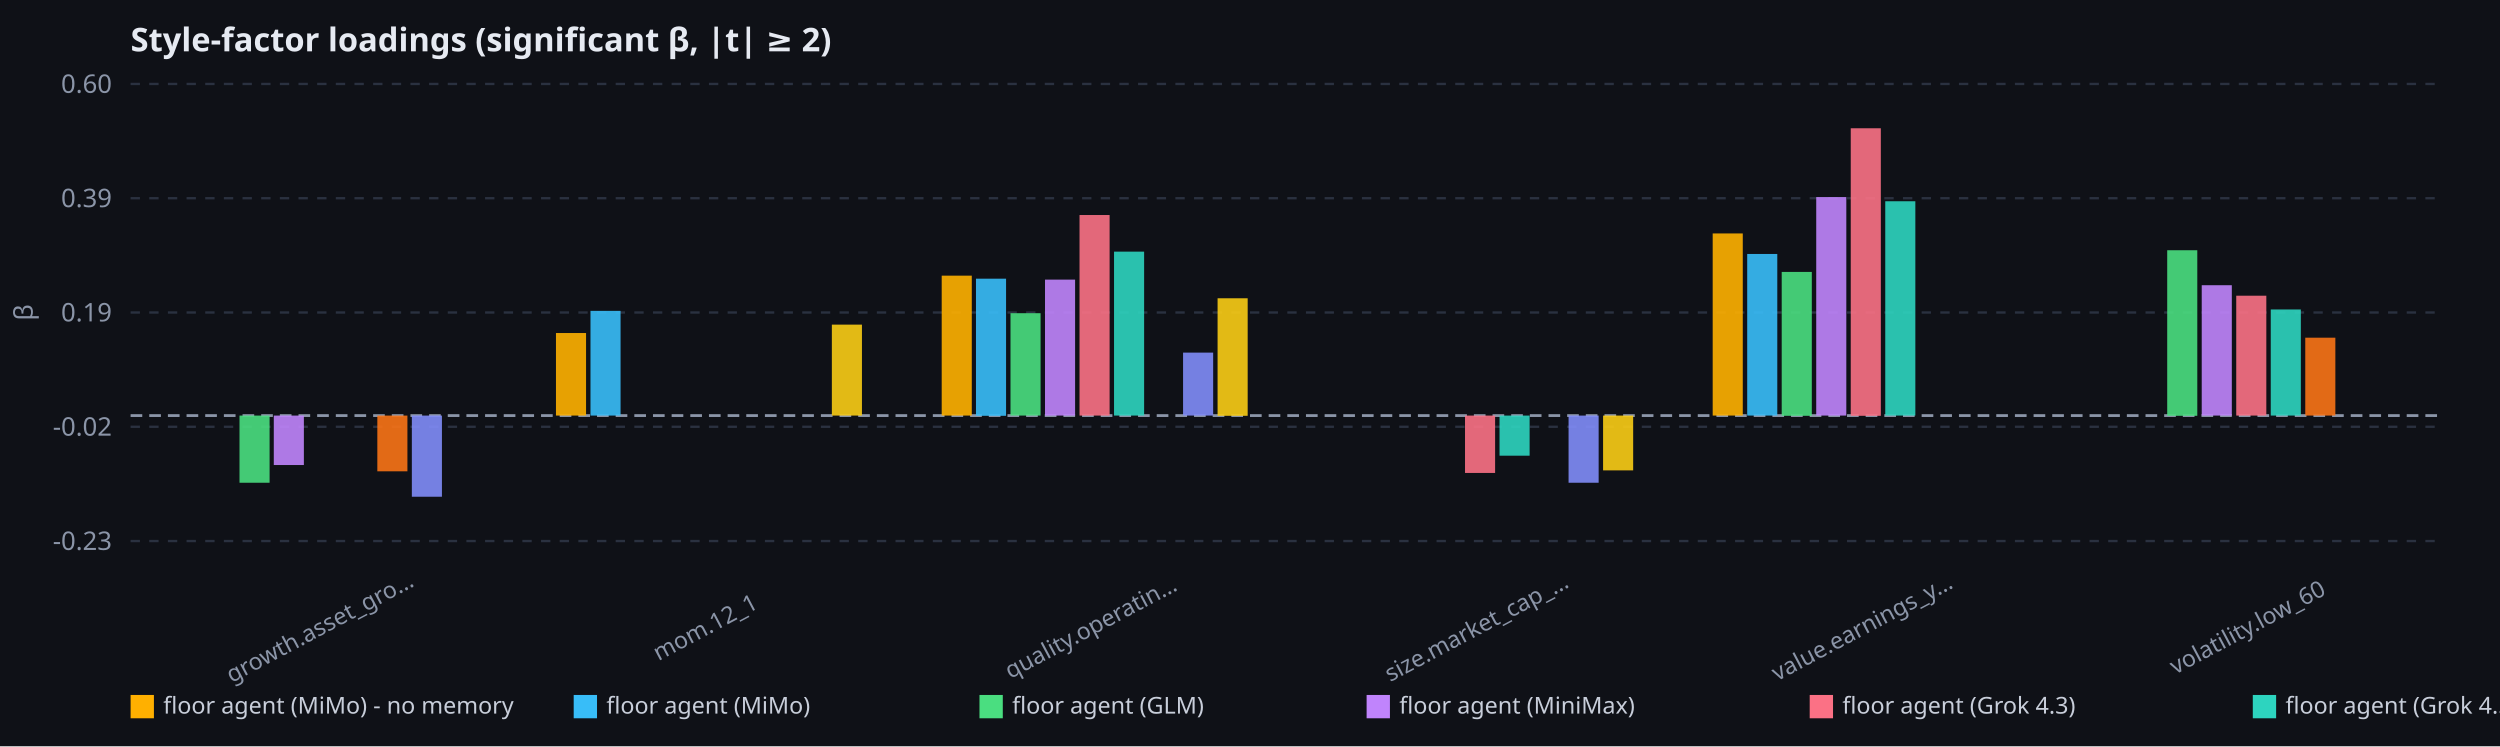
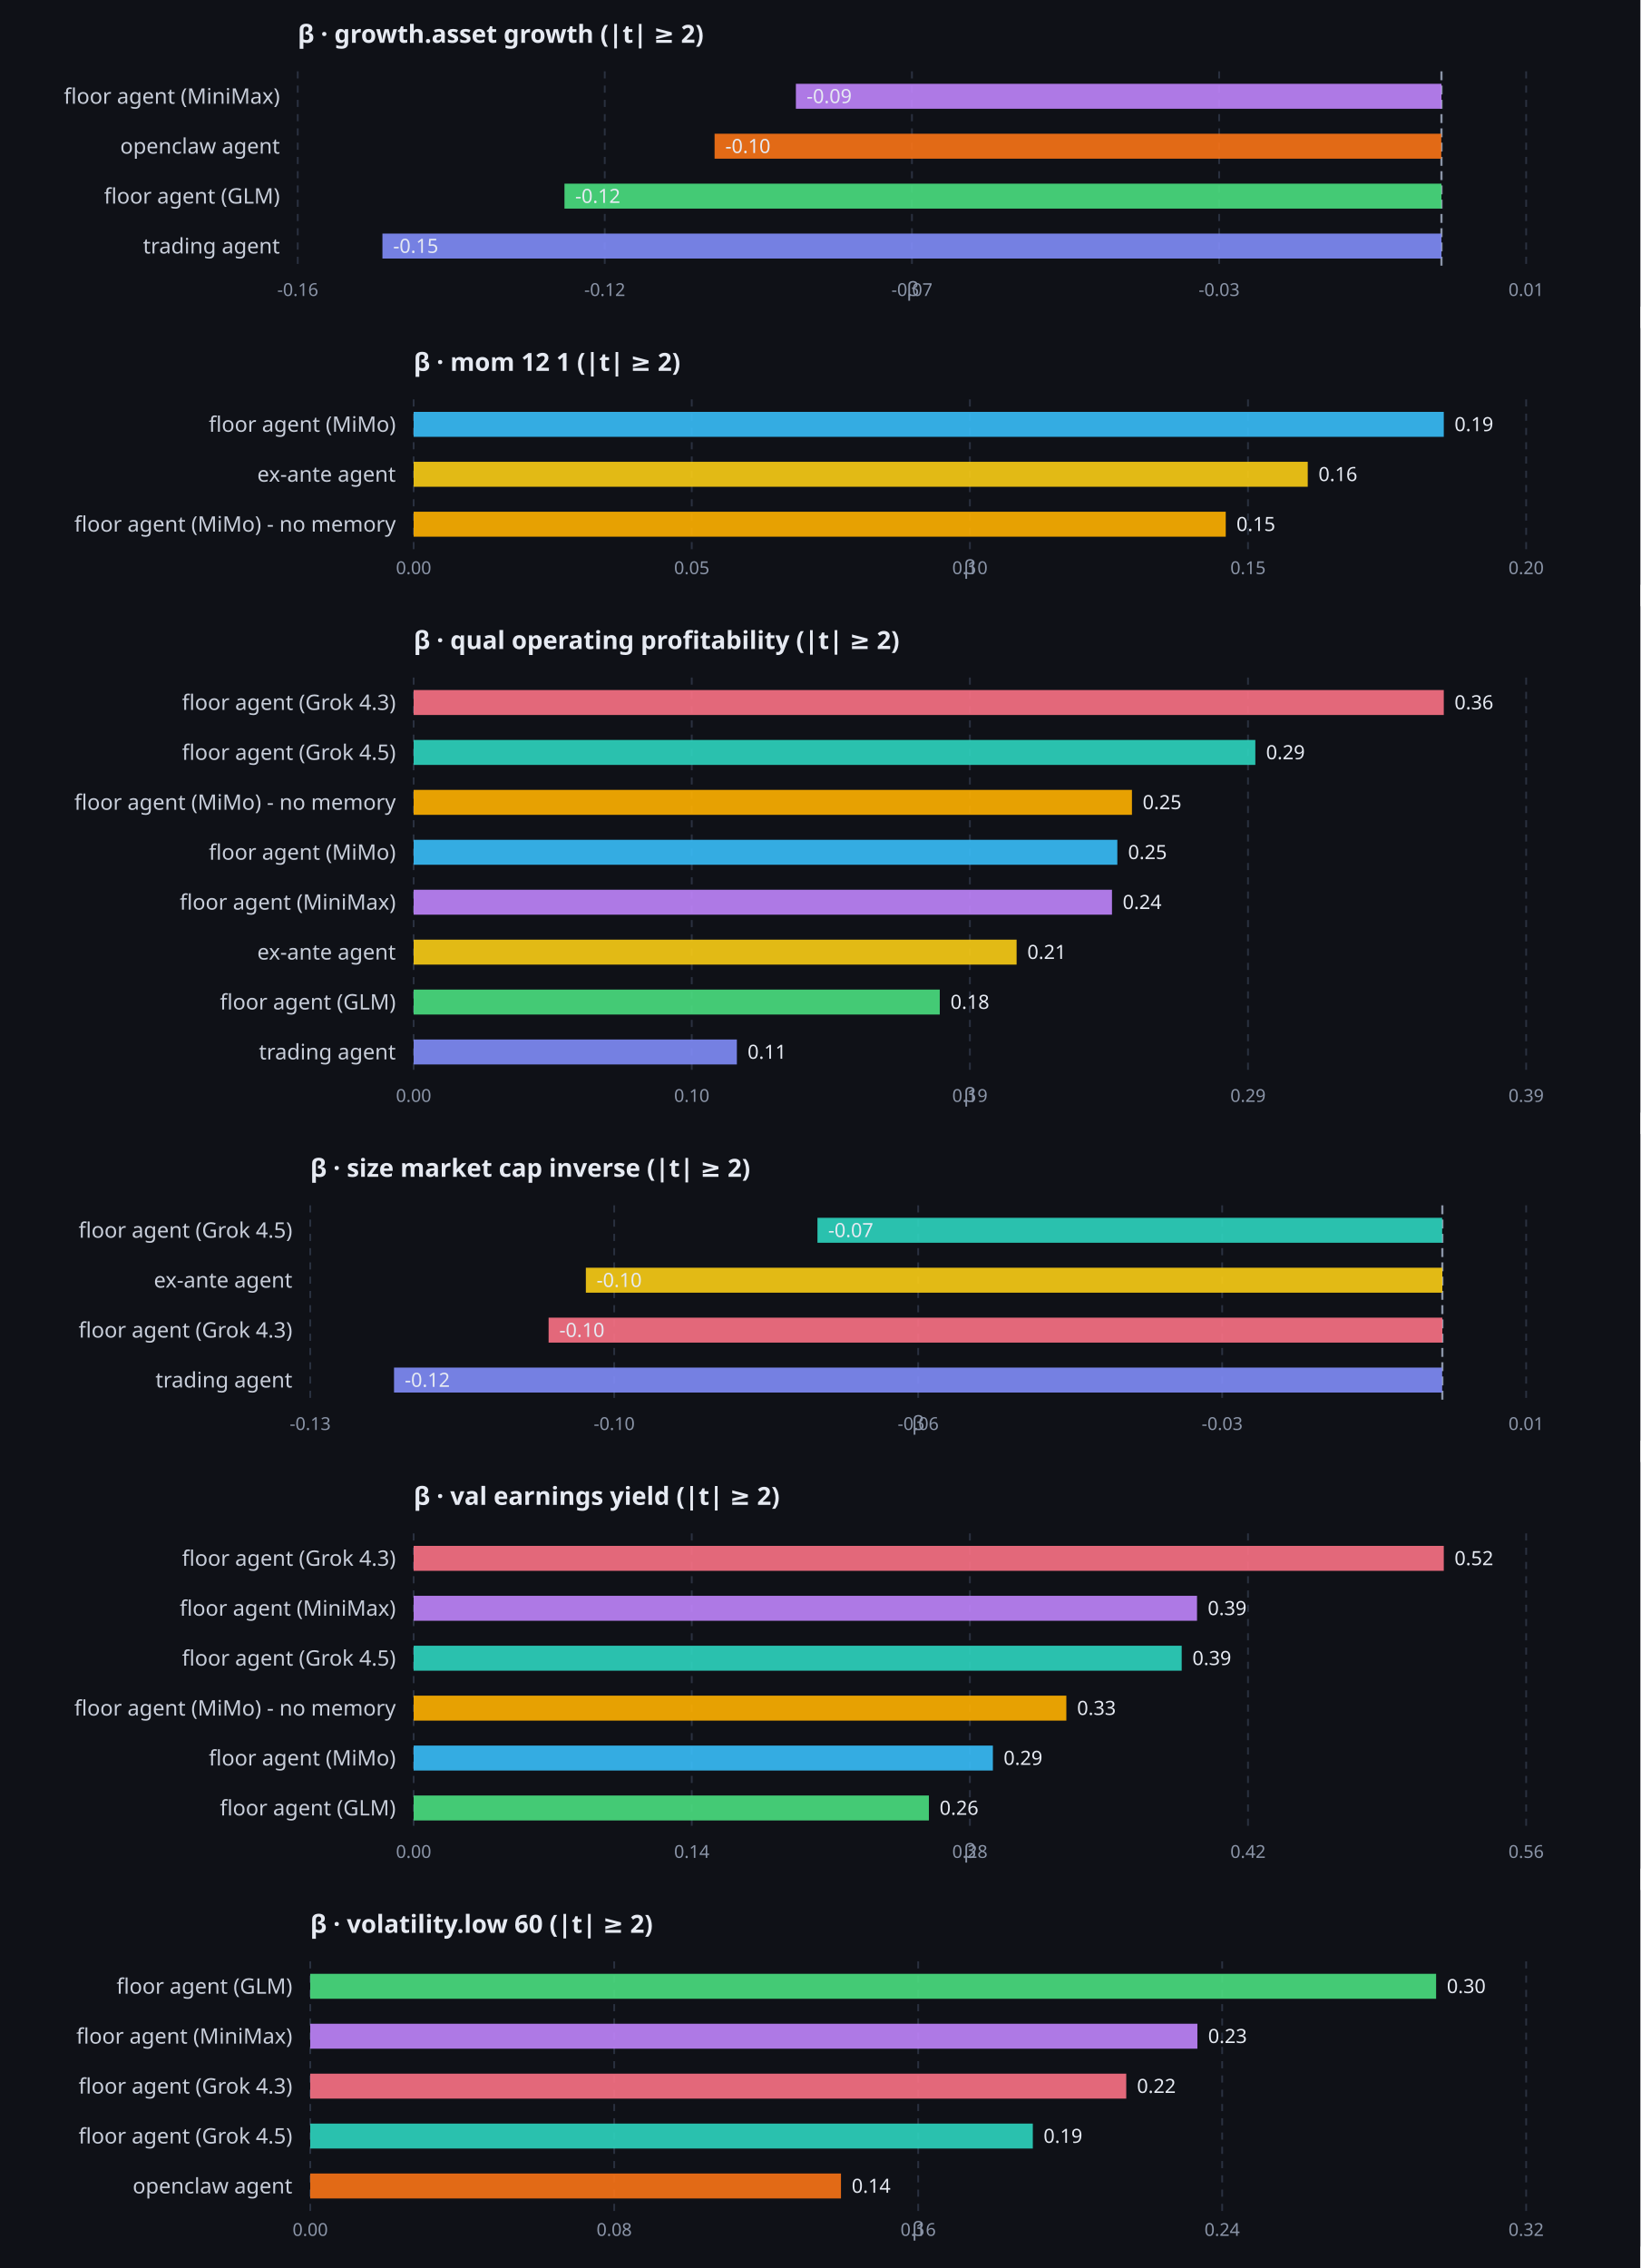
- <svg xmlns="http://www.w3.org/2000/svg" viewBox="0 0 1072 320" role="img" aria-label="Style-factor loadings (significant β, |t| ≥ 2)">
-   <rect width="1072" height="320" fill="#0f1117" />
-   <text x="56" y="22" fill="#e6eaf2" font-size="14" font-family="ui-sans-serif,system-ui,sans-serif" font-weight="600">Style-factor loadings (significant β, |t| ≥ 2)</text>
-   <line x1="56" y1="232.0" x2="1048" y2="232.0" stroke="#2a3140" stroke-dasharray="4 4" />
-   <text x="48" y="232.0" fill="#8b95a8" font-size="11" text-anchor="end" dominant-baseline="middle" font-family="ui-sans-serif,system-ui,sans-serif">-0.23</text>
-   <line x1="56" y1="183.0" x2="1048" y2="183.0" stroke="#2a3140" stroke-dasharray="4 4" />
-   <text x="48" y="183.0" fill="#8b95a8" font-size="11" text-anchor="end" dominant-baseline="middle" font-family="ui-sans-serif,system-ui,sans-serif">-0.02</text>
-   <line x1="56" y1="134.0" x2="1048" y2="134.0" stroke="#2a3140" stroke-dasharray="4 4" />
-   <text x="48" y="134.0" fill="#8b95a8" font-size="11" text-anchor="end" dominant-baseline="middle" font-family="ui-sans-serif,system-ui,sans-serif">0.19</text>
-   <line x1="56" y1="85.0" x2="1048" y2="85.0" stroke="#2a3140" stroke-dasharray="4 4" />
-   <text x="48" y="85.0" fill="#8b95a8" font-size="11" text-anchor="end" dominant-baseline="middle" font-family="ui-sans-serif,system-ui,sans-serif">0.39</text>
-   <line x1="56" y1="36.0" x2="1048" y2="36.0" stroke="#2a3140" stroke-dasharray="4 4" />
-   <text x="48" y="36.0" fill="#8b95a8" font-size="11" text-anchor="end" dominant-baseline="middle" font-family="ui-sans-serif,system-ui,sans-serif">0.60</text>
-   <line x1="56" y1="178.2" x2="1048" y2="178.2" stroke="#8b95a8" stroke-width="1.2" stroke-dasharray="5 3" />
-   <rect x="102.7" y="178.2" width="12.9" height="28.8" fill="#4ade80" opacity="0.9" />
-   <rect x="117.4" y="178.2" width="12.9" height="21.2" fill="#c084fc" opacity="0.9" />
-   <rect x="161.8" y="178.2" width="12.9" height="23.9" fill="#f97316" opacity="0.9" />
-   <rect x="176.6" y="178.2" width="12.9" height="34.8" fill="#818cf8" opacity="0.9" />
-   <text x="138.7" y="272" fill="#8b95a8" font-size="10" text-anchor="middle" font-family="ui-sans-serif,system-ui,sans-serif" transform="rotate(-28 138.7,272)">growth.asset_gro…</text>
-   <rect x="238.4" y="142.8" width="12.9" height="35.4" fill="#ffb000" opacity="0.9" />
-   <rect x="253.2" y="133.3" width="12.9" height="44.9" fill="#38bdf8" opacity="0.9" />
-   <rect x="356.7" y="139.2" width="12.9" height="39.0" fill="#facc15" opacity="0.9" />
-   <text x="304.0" y="272" fill="#8b95a8" font-size="10" text-anchor="middle" font-family="ui-sans-serif,system-ui,sans-serif" transform="rotate(-28 304.0,272)">mom.12_1</text>
-   <rect x="403.8" y="118.2" width="12.9" height="60.0" fill="#ffb000" opacity="0.9" />
-   <rect x="418.5" y="119.5" width="12.9" height="58.8" fill="#38bdf8" opacity="0.9" />
-   <rect x="433.3" y="134.3" width="12.9" height="43.9" fill="#4ade80" opacity="0.9" />
-   <rect x="448.1" y="119.9" width="12.9" height="58.3" fill="#c084fc" opacity="0.9" />
-   <rect x="462.9" y="92.2" width="12.9" height="86.0" fill="#fb7185" opacity="0.9" />
-   <rect x="477.7" y="107.9" width="12.9" height="70.3" fill="#2dd4bf" opacity="0.9" />
-   <rect x="507.3" y="151.2" width="12.9" height="27.0" fill="#818cf8" opacity="0.9" />
-   <rect x="522.1" y="127.9" width="12.9" height="50.4" fill="#facc15" opacity="0.9" />
-   <text x="469.3" y="272" fill="#8b95a8" font-size="10" text-anchor="middle" font-family="ui-sans-serif,system-ui,sans-serif" transform="rotate(-28 469.3,272)">quality.operatin…</text>
-   <rect x="628.2" y="178.2" width="12.9" height="24.6" fill="#fb7185" opacity="0.9" />
-   <rect x="643.0" y="178.2" width="12.9" height="17.2" fill="#2dd4bf" opacity="0.9" />
-   <rect x="672.6" y="178.2" width="12.9" height="28.8" fill="#818cf8" opacity="0.9" />
-   <rect x="687.4" y="178.2" width="12.9" height="23.5" fill="#facc15" opacity="0.9" />
-   <text x="634.7" y="272" fill="#8b95a8" font-size="10" text-anchor="middle" font-family="ui-sans-serif,system-ui,sans-serif" transform="rotate(-28 634.7,272)">size.market_cap_…</text>
-   <rect x="734.4" y="100.1" width="12.9" height="78.1" fill="#ffb000" opacity="0.9" />
-   <rect x="749.2" y="108.9" width="12.9" height="69.3" fill="#38bdf8" opacity="0.9" />
-   <rect x="764.0" y="116.6" width="12.9" height="61.7" fill="#4ade80" opacity="0.9" />
-   <rect x="778.8" y="84.5" width="12.9" height="93.7" fill="#c084fc" opacity="0.9" />
-   <rect x="793.6" y="55.0" width="12.9" height="123.3" fill="#fb7185" opacity="0.9" />
-   <rect x="808.4" y="86.3" width="12.9" height="91.9" fill="#2dd4bf" opacity="0.9" />
-   <text x="800.0" y="272" fill="#8b95a8" font-size="10" text-anchor="middle" font-family="ui-sans-serif,system-ui,sans-serif" transform="rotate(-28 800.0,272)">value.earnings_y…</text>
-   <rect x="929.3" y="107.3" width="12.9" height="71.0" fill="#4ade80" opacity="0.9" />
-   <rect x="944.1" y="122.3" width="12.9" height="55.9" fill="#c084fc" opacity="0.9" />
-   <rect x="958.9" y="126.8" width="12.9" height="51.4" fill="#fb7185" opacity="0.9" />
-   <rect x="973.7" y="132.7" width="12.9" height="45.5" fill="#2dd4bf" opacity="0.9" />
-   <rect x="988.5" y="144.8" width="12.9" height="33.4" fill="#f97316" opacity="0.9" />
-   <text x="965.3" y="272" fill="#8b95a8" font-size="10" text-anchor="middle" font-family="ui-sans-serif,system-ui,sans-serif" transform="rotate(-28 965.3,272)">volatility.low_60</text>
-   <text x="14" y="134.0" fill="#8b95a8" font-size="11" text-anchor="middle" transform="rotate(-90 14,134.0)" font-family="ui-sans-serif,system-ui,sans-serif">β</text>
-   <rect x="56" y="298" width="10" height="10" fill="#ffb000" />
-   <text x="70" y="306" fill="#c8ceda" font-size="10" font-family="ui-sans-serif,system-ui,sans-serif">floor agent (MiMo) - no memory</text>
-   <rect x="246" y="298" width="10" height="10" fill="#38bdf8" />
-   <text x="260" y="306" fill="#c8ceda" font-size="10" font-family="ui-sans-serif,system-ui,sans-serif">floor agent (MiMo)</text>
-   <rect x="420" y="298" width="10" height="10" fill="#4ade80" />
-   <text x="434" y="306" fill="#c8ceda" font-size="10" font-family="ui-sans-serif,system-ui,sans-serif">floor agent (GLM)</text>
-   <rect x="586" y="298" width="10" height="10" fill="#c084fc" />
-   <text x="600" y="306" fill="#c8ceda" font-size="10" font-family="ui-sans-serif,system-ui,sans-serif">floor agent (MiniMax)</text>
-   <rect x="776" y="298" width="10" height="10" fill="#fb7185" />
-   <text x="790" y="306" fill="#c8ceda" font-size="10" font-family="ui-sans-serif,system-ui,sans-serif">floor agent (Grok 4.3)</text>
-   <rect x="966" y="298" width="10" height="10" fill="#2dd4bf" />
-   <text x="980" y="306" fill="#c8ceda" font-size="10" font-family="ui-sans-serif,system-ui,sans-serif">floor agent (Grok 4.5)</text>
-   <rect x="1156" y="298" width="10" height="10" fill="#f97316" />
-   <text x="1170" y="306" fill="#c8ceda" font-size="10" font-family="ui-sans-serif,system-ui,sans-serif">openclaw agent</text>
-   <rect x="1298" y="298" width="10" height="10" fill="#818cf8" />
-   <text x="1312" y="306" fill="#c8ceda" font-size="10" font-family="ui-sans-serif,system-ui,sans-serif">trading agent</text>
-   <rect x="1432" y="298" width="10" height="10" fill="#facc15" />
-   <text x="1446" y="306" fill="#c8ceda" font-size="10" font-family="ui-sans-serif,system-ui,sans-serif">ex-ante agent</text>
+ <svg xmlns="http://www.w3.org/2000/svg" viewBox="0 0 920 1272" role="img" aria-label="Style-factor loadings">
+   <rect width="920" height="1272" fill="#0f1117" />
+   <g transform="translate(0,0)">
+     <rect width="920" height="172" fill="#0f1117" />
+     <text x="167" y="24" fill="#e6eaf2" font-size="14" font-family="ui-sans-serif,system-ui,sans-serif" font-weight="600">β · growth.asset growth  (|t| ≥ 2)</text>
+     <line x1="167.0" y1="40" x2="167.0" y2="152" stroke="#2a3140" stroke-dasharray="4 4" />
+     <text x="167.0" y="166" fill="#8b95a8" font-size="10" text-anchor="middle" font-family="ui-sans-serif,system-ui,sans-serif">-0.16</text>
+     <line x1="339.2" y1="40" x2="339.2" y2="152" stroke="#2a3140" stroke-dasharray="4 4" />
+     <text x="339.2" y="166" fill="#8b95a8" font-size="10" text-anchor="middle" font-family="ui-sans-serif,system-ui,sans-serif">-0.12</text>
+     <line x1="511.5" y1="40" x2="511.5" y2="152" stroke="#2a3140" stroke-dasharray="4 4" />
+     <text x="511.5" y="166" fill="#8b95a8" font-size="10" text-anchor="middle" font-family="ui-sans-serif,system-ui,sans-serif">-0.07</text>
+     <line x1="683.8" y1="40" x2="683.8" y2="152" stroke="#2a3140" stroke-dasharray="4 4" />
+     <text x="683.8" y="166" fill="#8b95a8" font-size="10" text-anchor="middle" font-family="ui-sans-serif,system-ui,sans-serif">-0.03</text>
+     <line x1="856.0" y1="40" x2="856.0" y2="152" stroke="#2a3140" stroke-dasharray="4 4" />
+     <text x="856.0" y="166" fill="#8b95a8" font-size="10" text-anchor="middle" font-family="ui-sans-serif,system-ui,sans-serif">0.01</text>
+     <line x1="808.5" y1="40" x2="808.5" y2="152" stroke="#8b95a8" stroke-width="1.2" stroke-dasharray="5 3" />
+     <rect x="446.4" y="47.0" width="362.1" height="14" fill="#c084fc" opacity="0.9" />
+     <text x="157" y="54.0" fill="#c8ceda" font-size="12" text-anchor="end" dominant-baseline="middle" font-family="ui-sans-serif,system-ui,sans-serif">floor agent (MiniMax)</text>
+     <text x="452.4" y="54.0" fill="#e6eaf2" font-size="11" dominant-baseline="middle" font-family="ui-sans-serif,system-ui,sans-serif">-0.09</text>
+     <rect x="400.8" y="75.0" width="407.6" height="14" fill="#f97316" opacity="0.9" />
+     <text x="157" y="82.0" fill="#c8ceda" font-size="12" text-anchor="end" dominant-baseline="middle" font-family="ui-sans-serif,system-ui,sans-serif">openclaw agent</text>
+     <text x="406.8" y="82.0" fill="#e6eaf2" font-size="11" dominant-baseline="middle" font-family="ui-sans-serif,system-ui,sans-serif">-0.10</text>
+     <rect x="316.6" y="103.0" width="491.9" height="14" fill="#4ade80" opacity="0.9" />
+     <text x="157" y="110.0" fill="#c8ceda" font-size="12" text-anchor="end" dominant-baseline="middle" font-family="ui-sans-serif,system-ui,sans-serif">floor agent (GLM)</text>
+     <text x="322.6" y="110.0" fill="#e6eaf2" font-size="11" dominant-baseline="middle" font-family="ui-sans-serif,system-ui,sans-serif">-0.12</text>
+     <rect x="214.5" y="131.0" width="594.0" height="14" fill="#818cf8" opacity="0.9" />
+     <text x="157" y="138.0" fill="#c8ceda" font-size="12" text-anchor="end" dominant-baseline="middle" font-family="ui-sans-serif,system-ui,sans-serif">trading agent</text>
+     <text x="220.5" y="138.0" fill="#e6eaf2" font-size="11" dominant-baseline="middle" font-family="ui-sans-serif,system-ui,sans-serif">-0.15</text>
+     <text x="512" y="166" fill="#8b95a8" font-size="11" text-anchor="middle" font-family="ui-sans-serif,system-ui,sans-serif">β</text>
+   </g>
+   <g transform="translate(0,184)">
+     <rect width="920" height="144" fill="#0f1117" />
+     <text x="232" y="24" fill="#e6eaf2" font-size="14" font-family="ui-sans-serif,system-ui,sans-serif" font-weight="600">β · mom 12 1  (|t| ≥ 2)</text>
+     <line x1="232.0" y1="40" x2="232.0" y2="124" stroke="#2a3140" stroke-dasharray="4 4" />
+     <text x="232.0" y="138" fill="#8b95a8" font-size="10" text-anchor="middle" font-family="ui-sans-serif,system-ui,sans-serif">0.00</text>
+     <line x1="388.0" y1="40" x2="388.0" y2="124" stroke="#2a3140" stroke-dasharray="4 4" />
+     <text x="388.0" y="138" fill="#8b95a8" font-size="10" text-anchor="middle" font-family="ui-sans-serif,system-ui,sans-serif">0.05</text>
+     <line x1="544.0" y1="40" x2="544.0" y2="124" stroke="#2a3140" stroke-dasharray="4 4" />
+     <text x="544.0" y="138" fill="#8b95a8" font-size="10" text-anchor="middle" font-family="ui-sans-serif,system-ui,sans-serif">0.10</text>
+     <line x1="700.0" y1="40" x2="700.0" y2="124" stroke="#2a3140" stroke-dasharray="4 4" />
+     <text x="700.0" y="138" fill="#8b95a8" font-size="10" text-anchor="middle" font-family="ui-sans-serif,system-ui,sans-serif">0.15</text>
+     <line x1="856.0" y1="40" x2="856.0" y2="124" stroke="#2a3140" stroke-dasharray="4 4" />
+     <text x="856.0" y="138" fill="#8b95a8" font-size="10" text-anchor="middle" font-family="ui-sans-serif,system-ui,sans-serif">0.20</text>
+     <rect x="232.0" y="47.0" width="577.8" height="14" fill="#38bdf8" opacity="0.9" />
+     <text x="222" y="54.0" fill="#c8ceda" font-size="12" text-anchor="end" dominant-baseline="middle" font-family="ui-sans-serif,system-ui,sans-serif">floor agent (MiMo)</text>
+     <text x="815.8" y="54.0" fill="#e6eaf2" font-size="11" dominant-baseline="middle" font-family="ui-sans-serif,system-ui,sans-serif">0.19</text>
+     <rect x="232.0" y="75.0" width="501.5" height="14" fill="#facc15" opacity="0.9" />
+     <text x="222" y="82.0" fill="#c8ceda" font-size="12" text-anchor="end" dominant-baseline="middle" font-family="ui-sans-serif,system-ui,sans-serif">ex-ante agent</text>
+     <text x="739.5" y="82.0" fill="#e6eaf2" font-size="11" dominant-baseline="middle" font-family="ui-sans-serif,system-ui,sans-serif">0.16</text>
+     <rect x="232.0" y="103.0" width="455.5" height="14" fill="#ffb000" opacity="0.9" />
+     <text x="222" y="110.0" fill="#c8ceda" font-size="12" text-anchor="end" dominant-baseline="middle" font-family="ui-sans-serif,system-ui,sans-serif">floor agent (MiMo) - no memory</text>
+     <text x="693.5" y="110.0" fill="#e6eaf2" font-size="11" dominant-baseline="middle" font-family="ui-sans-serif,system-ui,sans-serif">0.15</text>
+     <text x="544" y="138" fill="#8b95a8" font-size="11" text-anchor="middle" font-family="ui-sans-serif,system-ui,sans-serif">β</text>
+   </g>
+   <g transform="translate(0,340)">
+     <rect width="920" height="284" fill="#0f1117" />
+     <text x="232" y="24" fill="#e6eaf2" font-size="14" font-family="ui-sans-serif,system-ui,sans-serif" font-weight="600">β · qual operating profitability  (|t| ≥ 2)</text>
+     <line x1="232.0" y1="40" x2="232.0" y2="264" stroke="#2a3140" stroke-dasharray="4 4" />
+     <text x="232.0" y="278" fill="#8b95a8" font-size="10" text-anchor="middle" font-family="ui-sans-serif,system-ui,sans-serif">0.00</text>
+     <line x1="388.0" y1="40" x2="388.0" y2="264" stroke="#2a3140" stroke-dasharray="4 4" />
+     <text x="388.0" y="278" fill="#8b95a8" font-size="10" text-anchor="middle" font-family="ui-sans-serif,system-ui,sans-serif">0.10</text>
+     <line x1="544.0" y1="40" x2="544.0" y2="264" stroke="#2a3140" stroke-dasharray="4 4" />
+     <text x="544.0" y="278" fill="#8b95a8" font-size="10" text-anchor="middle" font-family="ui-sans-serif,system-ui,sans-serif">0.19</text>
+     <line x1="700.0" y1="40" x2="700.0" y2="264" stroke="#2a3140" stroke-dasharray="4 4" />
+     <text x="700.0" y="278" fill="#8b95a8" font-size="10" text-anchor="middle" font-family="ui-sans-serif,system-ui,sans-serif">0.29</text>
+     <line x1="856.0" y1="40" x2="856.0" y2="264" stroke="#2a3140" stroke-dasharray="4 4" />
+     <text x="856.0" y="278" fill="#8b95a8" font-size="10" text-anchor="middle" font-family="ui-sans-serif,system-ui,sans-serif">0.39</text>
+     <rect x="232.0" y="47.0" width="577.8" height="14" fill="#fb7185" opacity="0.9" />
+     <text x="222" y="54.0" fill="#c8ceda" font-size="12" text-anchor="end" dominant-baseline="middle" font-family="ui-sans-serif,system-ui,sans-serif">floor agent (Grok 4.3)</text>
+     <text x="815.8" y="54.0" fill="#e6eaf2" font-size="11" dominant-baseline="middle" font-family="ui-sans-serif,system-ui,sans-serif">0.36</text>
+     <rect x="232.0" y="75.0" width="472.1" height="14" fill="#2dd4bf" opacity="0.9" />
+     <text x="222" y="82.0" fill="#c8ceda" font-size="12" text-anchor="end" dominant-baseline="middle" font-family="ui-sans-serif,system-ui,sans-serif">floor agent (Grok 4.5)</text>
+     <text x="710.1" y="82.0" fill="#e6eaf2" font-size="11" dominant-baseline="middle" font-family="ui-sans-serif,system-ui,sans-serif">0.29</text>
+     <rect x="232.0" y="103.0" width="402.9" height="14" fill="#ffb000" opacity="0.9" />
+     <text x="222" y="110.0" fill="#c8ceda" font-size="12" text-anchor="end" dominant-baseline="middle" font-family="ui-sans-serif,system-ui,sans-serif">floor agent (MiMo) - no memory</text>
+     <text x="640.9" y="110.0" fill="#e6eaf2" font-size="11" dominant-baseline="middle" font-family="ui-sans-serif,system-ui,sans-serif">0.25</text>
+     <rect x="232.0" y="131.0" width="394.7" height="14" fill="#38bdf8" opacity="0.9" />
+     <text x="222" y="138.0" fill="#c8ceda" font-size="12" text-anchor="end" dominant-baseline="middle" font-family="ui-sans-serif,system-ui,sans-serif">floor agent (MiMo)</text>
+     <text x="632.7" y="138.0" fill="#e6eaf2" font-size="11" dominant-baseline="middle" font-family="ui-sans-serif,system-ui,sans-serif">0.25</text>
+     <rect x="232.0" y="159.0" width="391.7" height="14" fill="#c084fc" opacity="0.9" />
+     <text x="222" y="166.0" fill="#c8ceda" font-size="12" text-anchor="end" dominant-baseline="middle" font-family="ui-sans-serif,system-ui,sans-serif">floor agent (MiniMax)</text>
+     <text x="629.7" y="166.0" fill="#e6eaf2" font-size="11" dominant-baseline="middle" font-family="ui-sans-serif,system-ui,sans-serif">0.24</text>
+     <rect x="232.0" y="187.0" width="338.2" height="14" fill="#facc15" opacity="0.9" />
+     <text x="222" y="194.0" fill="#c8ceda" font-size="12" text-anchor="end" dominant-baseline="middle" font-family="ui-sans-serif,system-ui,sans-serif">ex-ante agent</text>
+     <text x="576.2" y="194.0" fill="#e6eaf2" font-size="11" dominant-baseline="middle" font-family="ui-sans-serif,system-ui,sans-serif">0.21</text>
+     <rect x="232.0" y="215.0" width="295.1" height="14" fill="#4ade80" opacity="0.9" />
+     <text x="222" y="222.0" fill="#c8ceda" font-size="12" text-anchor="end" dominant-baseline="middle" font-family="ui-sans-serif,system-ui,sans-serif">floor agent (GLM)</text>
+     <text x="533.1" y="222.0" fill="#e6eaf2" font-size="11" dominant-baseline="middle" font-family="ui-sans-serif,system-ui,sans-serif">0.18</text>
+     <rect x="232.0" y="243.0" width="181.3" height="14" fill="#818cf8" opacity="0.9" />
+     <text x="222" y="250.0" fill="#c8ceda" font-size="12" text-anchor="end" dominant-baseline="middle" font-family="ui-sans-serif,system-ui,sans-serif">trading agent</text>
+     <text x="419.3" y="250.0" fill="#e6eaf2" font-size="11" dominant-baseline="middle" font-family="ui-sans-serif,system-ui,sans-serif">0.11</text>
+     <text x="544" y="278" fill="#8b95a8" font-size="11" text-anchor="middle" font-family="ui-sans-serif,system-ui,sans-serif">β</text>
+   </g>
+   <g transform="translate(0,636)">
+     <rect width="920" height="172" fill="#0f1117" />
+     <text x="174" y="24" fill="#e6eaf2" font-size="14" font-family="ui-sans-serif,system-ui,sans-serif" font-weight="600">β · size market cap inverse  (|t| ≥ 2)</text>
+     <line x1="174.0" y1="40" x2="174.0" y2="152" stroke="#2a3140" stroke-dasharray="4 4" />
+     <text x="174.0" y="166" fill="#8b95a8" font-size="10" text-anchor="middle" font-family="ui-sans-serif,system-ui,sans-serif">-0.13</text>
+     <line x1="344.5" y1="40" x2="344.5" y2="152" stroke="#2a3140" stroke-dasharray="4 4" />
+     <text x="344.5" y="166" fill="#8b95a8" font-size="10" text-anchor="middle" font-family="ui-sans-serif,system-ui,sans-serif">-0.10</text>
+     <line x1="515.0" y1="40" x2="515.0" y2="152" stroke="#2a3140" stroke-dasharray="4 4" />
+     <text x="515.0" y="166" fill="#8b95a8" font-size="10" text-anchor="middle" font-family="ui-sans-serif,system-ui,sans-serif">-0.06</text>
+     <line x1="685.5" y1="40" x2="685.5" y2="152" stroke="#2a3140" stroke-dasharray="4 4" />
+     <text x="685.5" y="166" fill="#8b95a8" font-size="10" text-anchor="middle" font-family="ui-sans-serif,system-ui,sans-serif">-0.03</text>
+     <line x1="856.0" y1="40" x2="856.0" y2="152" stroke="#2a3140" stroke-dasharray="4 4" />
+     <text x="856.0" y="166" fill="#8b95a8" font-size="10" text-anchor="middle" font-family="ui-sans-serif,system-ui,sans-serif">0.01</text>
+     <line x1="809.0" y1="40" x2="809.0" y2="152" stroke="#8b95a8" stroke-width="1.2" stroke-dasharray="5 3" />
+     <rect x="458.5" y="47.0" width="350.4" height="14" fill="#2dd4bf" opacity="0.9" />
+     <text x="164" y="54.0" fill="#c8ceda" font-size="12" text-anchor="end" dominant-baseline="middle" font-family="ui-sans-serif,system-ui,sans-serif">floor agent (Grok 4.5)</text>
+     <text x="464.5" y="54.0" fill="#e6eaf2" font-size="11" dominant-baseline="middle" font-family="ui-sans-serif,system-ui,sans-serif">-0.07</text>
+     <rect x="328.6" y="75.0" width="480.4" height="14" fill="#facc15" opacity="0.9" />
+     <text x="164" y="82.0" fill="#c8ceda" font-size="12" text-anchor="end" dominant-baseline="middle" font-family="ui-sans-serif,system-ui,sans-serif">ex-ante agent</text>
+     <text x="334.6" y="82.0" fill="#e6eaf2" font-size="11" dominant-baseline="middle" font-family="ui-sans-serif,system-ui,sans-serif">-0.10</text>
+     <rect x="307.7" y="103.0" width="501.3" height="14" fill="#fb7185" opacity="0.9" />
+     <text x="164" y="110.0" fill="#c8ceda" font-size="12" text-anchor="end" dominant-baseline="middle" font-family="ui-sans-serif,system-ui,sans-serif">floor agent (Grok 4.3)</text>
+     <text x="313.7" y="110.0" fill="#e6eaf2" font-size="11" dominant-baseline="middle" font-family="ui-sans-serif,system-ui,sans-serif">-0.10</text>
+     <rect x="221.0" y="131.0" width="587.9" height="14" fill="#818cf8" opacity="0.9" />
+     <text x="164" y="138.0" fill="#c8ceda" font-size="12" text-anchor="end" dominant-baseline="middle" font-family="ui-sans-serif,system-ui,sans-serif">trading agent</text>
+     <text x="227.0" y="138.0" fill="#e6eaf2" font-size="11" dominant-baseline="middle" font-family="ui-sans-serif,system-ui,sans-serif">-0.12</text>
+     <text x="515" y="166" fill="#8b95a8" font-size="11" text-anchor="middle" font-family="ui-sans-serif,system-ui,sans-serif">β</text>
+   </g>
+   <g transform="translate(0,820)">
+     <rect width="920" height="228" fill="#0f1117" />
+     <text x="232" y="24" fill="#e6eaf2" font-size="14" font-family="ui-sans-serif,system-ui,sans-serif" font-weight="600">β · val earnings yield  (|t| ≥ 2)</text>
+     <line x1="232.0" y1="40" x2="232.0" y2="208" stroke="#2a3140" stroke-dasharray="4 4" />
+     <text x="232.0" y="222" fill="#8b95a8" font-size="10" text-anchor="middle" font-family="ui-sans-serif,system-ui,sans-serif">0.00</text>
+     <line x1="388.0" y1="40" x2="388.0" y2="208" stroke="#2a3140" stroke-dasharray="4 4" />
+     <text x="388.0" y="222" fill="#8b95a8" font-size="10" text-anchor="middle" font-family="ui-sans-serif,system-ui,sans-serif">0.14</text>
+     <line x1="544.0" y1="40" x2="544.0" y2="208" stroke="#2a3140" stroke-dasharray="4 4" />
+     <text x="544.0" y="222" fill="#8b95a8" font-size="10" text-anchor="middle" font-family="ui-sans-serif,system-ui,sans-serif">0.28</text>
+     <line x1="700.0" y1="40" x2="700.0" y2="208" stroke="#2a3140" stroke-dasharray="4 4" />
+     <text x="700.0" y="222" fill="#8b95a8" font-size="10" text-anchor="middle" font-family="ui-sans-serif,system-ui,sans-serif">0.42</text>
+     <line x1="856.0" y1="40" x2="856.0" y2="208" stroke="#2a3140" stroke-dasharray="4 4" />
+     <text x="856.0" y="222" fill="#8b95a8" font-size="10" text-anchor="middle" font-family="ui-sans-serif,system-ui,sans-serif">0.56</text>
+     <rect x="232.0" y="47.0" width="577.8" height="14" fill="#fb7185" opacity="0.9" />
+     <text x="222" y="54.0" fill="#c8ceda" font-size="12" text-anchor="end" dominant-baseline="middle" font-family="ui-sans-serif,system-ui,sans-serif">floor agent (Grok 4.3)</text>
+     <text x="815.8" y="54.0" fill="#e6eaf2" font-size="11" dominant-baseline="middle" font-family="ui-sans-serif,system-ui,sans-serif">0.52</text>
+     <rect x="232.0" y="75.0" width="439.4" height="14" fill="#c084fc" opacity="0.9" />
+     <text x="222" y="82.0" fill="#c8ceda" font-size="12" text-anchor="end" dominant-baseline="middle" font-family="ui-sans-serif,system-ui,sans-serif">floor agent (MiniMax)</text>
+     <text x="677.4" y="82.0" fill="#e6eaf2" font-size="11" dominant-baseline="middle" font-family="ui-sans-serif,system-ui,sans-serif">0.39</text>
+     <rect x="232.0" y="103.0" width="430.8" height="14" fill="#2dd4bf" opacity="0.9" />
+     <text x="222" y="110.0" fill="#c8ceda" font-size="12" text-anchor="end" dominant-baseline="middle" font-family="ui-sans-serif,system-ui,sans-serif">floor agent (Grok 4.5)</text>
+     <text x="668.8" y="110.0" fill="#e6eaf2" font-size="11" dominant-baseline="middle" font-family="ui-sans-serif,system-ui,sans-serif">0.39</text>
+     <rect x="232.0" y="131.0" width="366.1" height="14" fill="#ffb000" opacity="0.9" />
+     <text x="222" y="138.0" fill="#c8ceda" font-size="12" text-anchor="end" dominant-baseline="middle" font-family="ui-sans-serif,system-ui,sans-serif">floor agent (MiMo) - no memory</text>
+     <text x="604.1" y="138.0" fill="#e6eaf2" font-size="11" dominant-baseline="middle" font-family="ui-sans-serif,system-ui,sans-serif">0.33</text>
+     <rect x="232.0" y="159.0" width="324.9" height="14" fill="#38bdf8" opacity="0.9" />
+     <text x="222" y="166.0" fill="#c8ceda" font-size="12" text-anchor="end" dominant-baseline="middle" font-family="ui-sans-serif,system-ui,sans-serif">floor agent (MiMo)</text>
+     <text x="562.9" y="166.0" fill="#e6eaf2" font-size="11" dominant-baseline="middle" font-family="ui-sans-serif,system-ui,sans-serif">0.29</text>
+     <rect x="232.0" y="187.0" width="289.0" height="14" fill="#4ade80" opacity="0.9" />
+     <text x="222" y="194.0" fill="#c8ceda" font-size="12" text-anchor="end" dominant-baseline="middle" font-family="ui-sans-serif,system-ui,sans-serif">floor agent (GLM)</text>
+     <text x="527.0" y="194.0" fill="#e6eaf2" font-size="11" dominant-baseline="middle" font-family="ui-sans-serif,system-ui,sans-serif">0.26</text>
+     <text x="544" y="222" fill="#8b95a8" font-size="11" text-anchor="middle" font-family="ui-sans-serif,system-ui,sans-serif">β</text>
+   </g>
+   <g transform="translate(0,1060)">
+     <rect width="920" height="200" fill="#0f1117" />
+     <text x="174" y="24" fill="#e6eaf2" font-size="14" font-family="ui-sans-serif,system-ui,sans-serif" font-weight="600">β · volatility.low 60  (|t| ≥ 2)</text>
+     <line x1="174.0" y1="40" x2="174.0" y2="180" stroke="#2a3140" stroke-dasharray="4 4" />
+     <text x="174.0" y="194" fill="#8b95a8" font-size="10" text-anchor="middle" font-family="ui-sans-serif,system-ui,sans-serif">0.00</text>
+     <line x1="344.5" y1="40" x2="344.5" y2="180" stroke="#2a3140" stroke-dasharray="4 4" />
+     <text x="344.5" y="194" fill="#8b95a8" font-size="10" text-anchor="middle" font-family="ui-sans-serif,system-ui,sans-serif">0.08</text>
+     <line x1="515.0" y1="40" x2="515.0" y2="180" stroke="#2a3140" stroke-dasharray="4 4" />
+     <text x="515.0" y="194" fill="#8b95a8" font-size="10" text-anchor="middle" font-family="ui-sans-serif,system-ui,sans-serif">0.16</text>
+     <line x1="685.5" y1="40" x2="685.5" y2="180" stroke="#2a3140" stroke-dasharray="4 4" />
+     <text x="685.5" y="194" fill="#8b95a8" font-size="10" text-anchor="middle" font-family="ui-sans-serif,system-ui,sans-serif">0.24</text>
+     <line x1="856.0" y1="40" x2="856.0" y2="180" stroke="#2a3140" stroke-dasharray="4 4" />
+     <text x="856.0" y="194" fill="#8b95a8" font-size="10" text-anchor="middle" font-family="ui-sans-serif,system-ui,sans-serif">0.32</text>
+     <rect x="174.0" y="47.0" width="631.5" height="14" fill="#4ade80" opacity="0.9" />
+     <text x="164" y="54.0" fill="#c8ceda" font-size="12" text-anchor="end" dominant-baseline="middle" font-family="ui-sans-serif,system-ui,sans-serif">floor agent (GLM)</text>
+     <text x="811.5" y="54.0" fill="#e6eaf2" font-size="11" dominant-baseline="middle" font-family="ui-sans-serif,system-ui,sans-serif">0.30</text>
+     <rect x="174.0" y="75.0" width="497.6" height="14" fill="#c084fc" opacity="0.9" />
+     <text x="164" y="82.0" fill="#c8ceda" font-size="12" text-anchor="end" dominant-baseline="middle" font-family="ui-sans-serif,system-ui,sans-serif">floor agent (MiniMax)</text>
+     <text x="677.6" y="82.0" fill="#e6eaf2" font-size="11" dominant-baseline="middle" font-family="ui-sans-serif,system-ui,sans-serif">0.23</text>
+     <rect x="174.0" y="103.0" width="457.7" height="14" fill="#fb7185" opacity="0.9" />
+     <text x="164" y="110.0" fill="#c8ceda" font-size="12" text-anchor="end" dominant-baseline="middle" font-family="ui-sans-serif,system-ui,sans-serif">floor agent (Grok 4.3)</text>
+     <text x="637.7" y="110.0" fill="#e6eaf2" font-size="11" dominant-baseline="middle" font-family="ui-sans-serif,system-ui,sans-serif">0.22</text>
+     <rect x="174.0" y="131.0" width="405.3" height="14" fill="#2dd4bf" opacity="0.9" />
+     <text x="164" y="138.0" fill="#c8ceda" font-size="12" text-anchor="end" dominant-baseline="middle" font-family="ui-sans-serif,system-ui,sans-serif">floor agent (Grok 4.5)</text>
+     <text x="585.3" y="138.0" fill="#e6eaf2" font-size="11" dominant-baseline="middle" font-family="ui-sans-serif,system-ui,sans-serif">0.19</text>
+     <rect x="174.0" y="159.0" width="297.7" height="14" fill="#f97316" opacity="0.9" />
+     <text x="164" y="166.0" fill="#c8ceda" font-size="12" text-anchor="end" dominant-baseline="middle" font-family="ui-sans-serif,system-ui,sans-serif">openclaw agent</text>
+     <text x="477.7" y="166.0" fill="#e6eaf2" font-size="11" dominant-baseline="middle" font-family="ui-sans-serif,system-ui,sans-serif">0.14</text>
+     <text x="515" y="194" fill="#8b95a8" font-size="11" text-anchor="middle" font-family="ui-sans-serif,system-ui,sans-serif">β</text>
+   </g>
</svg>
